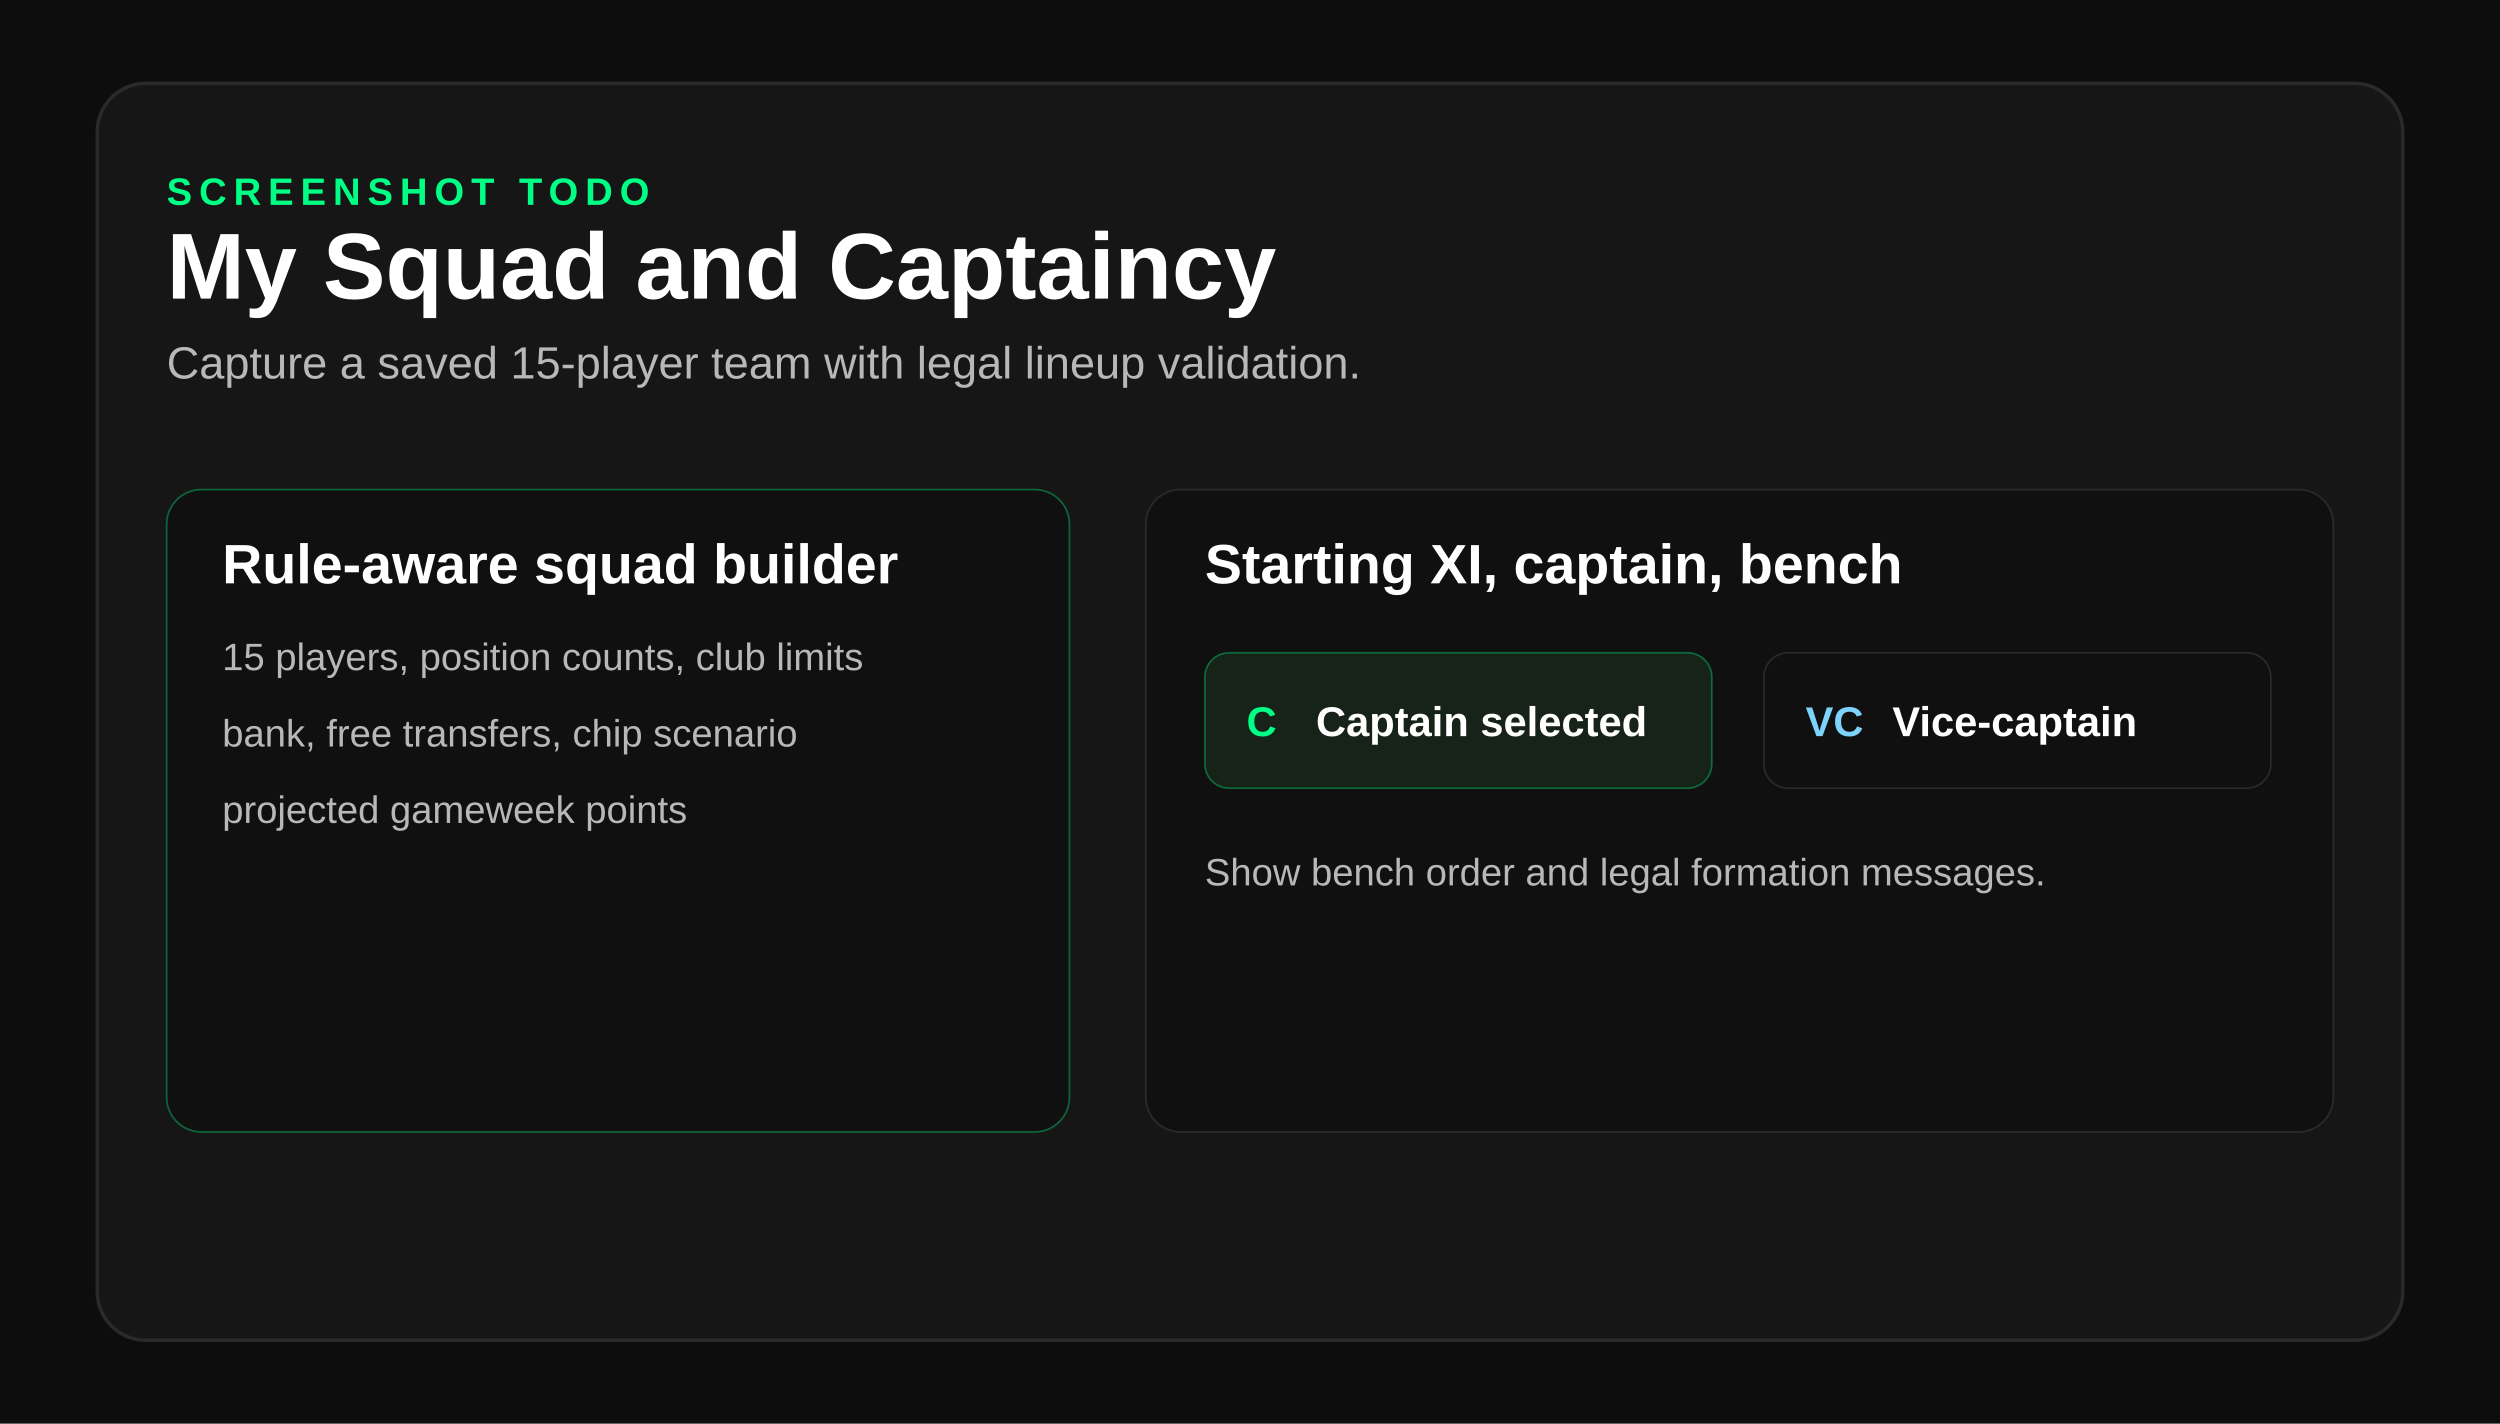
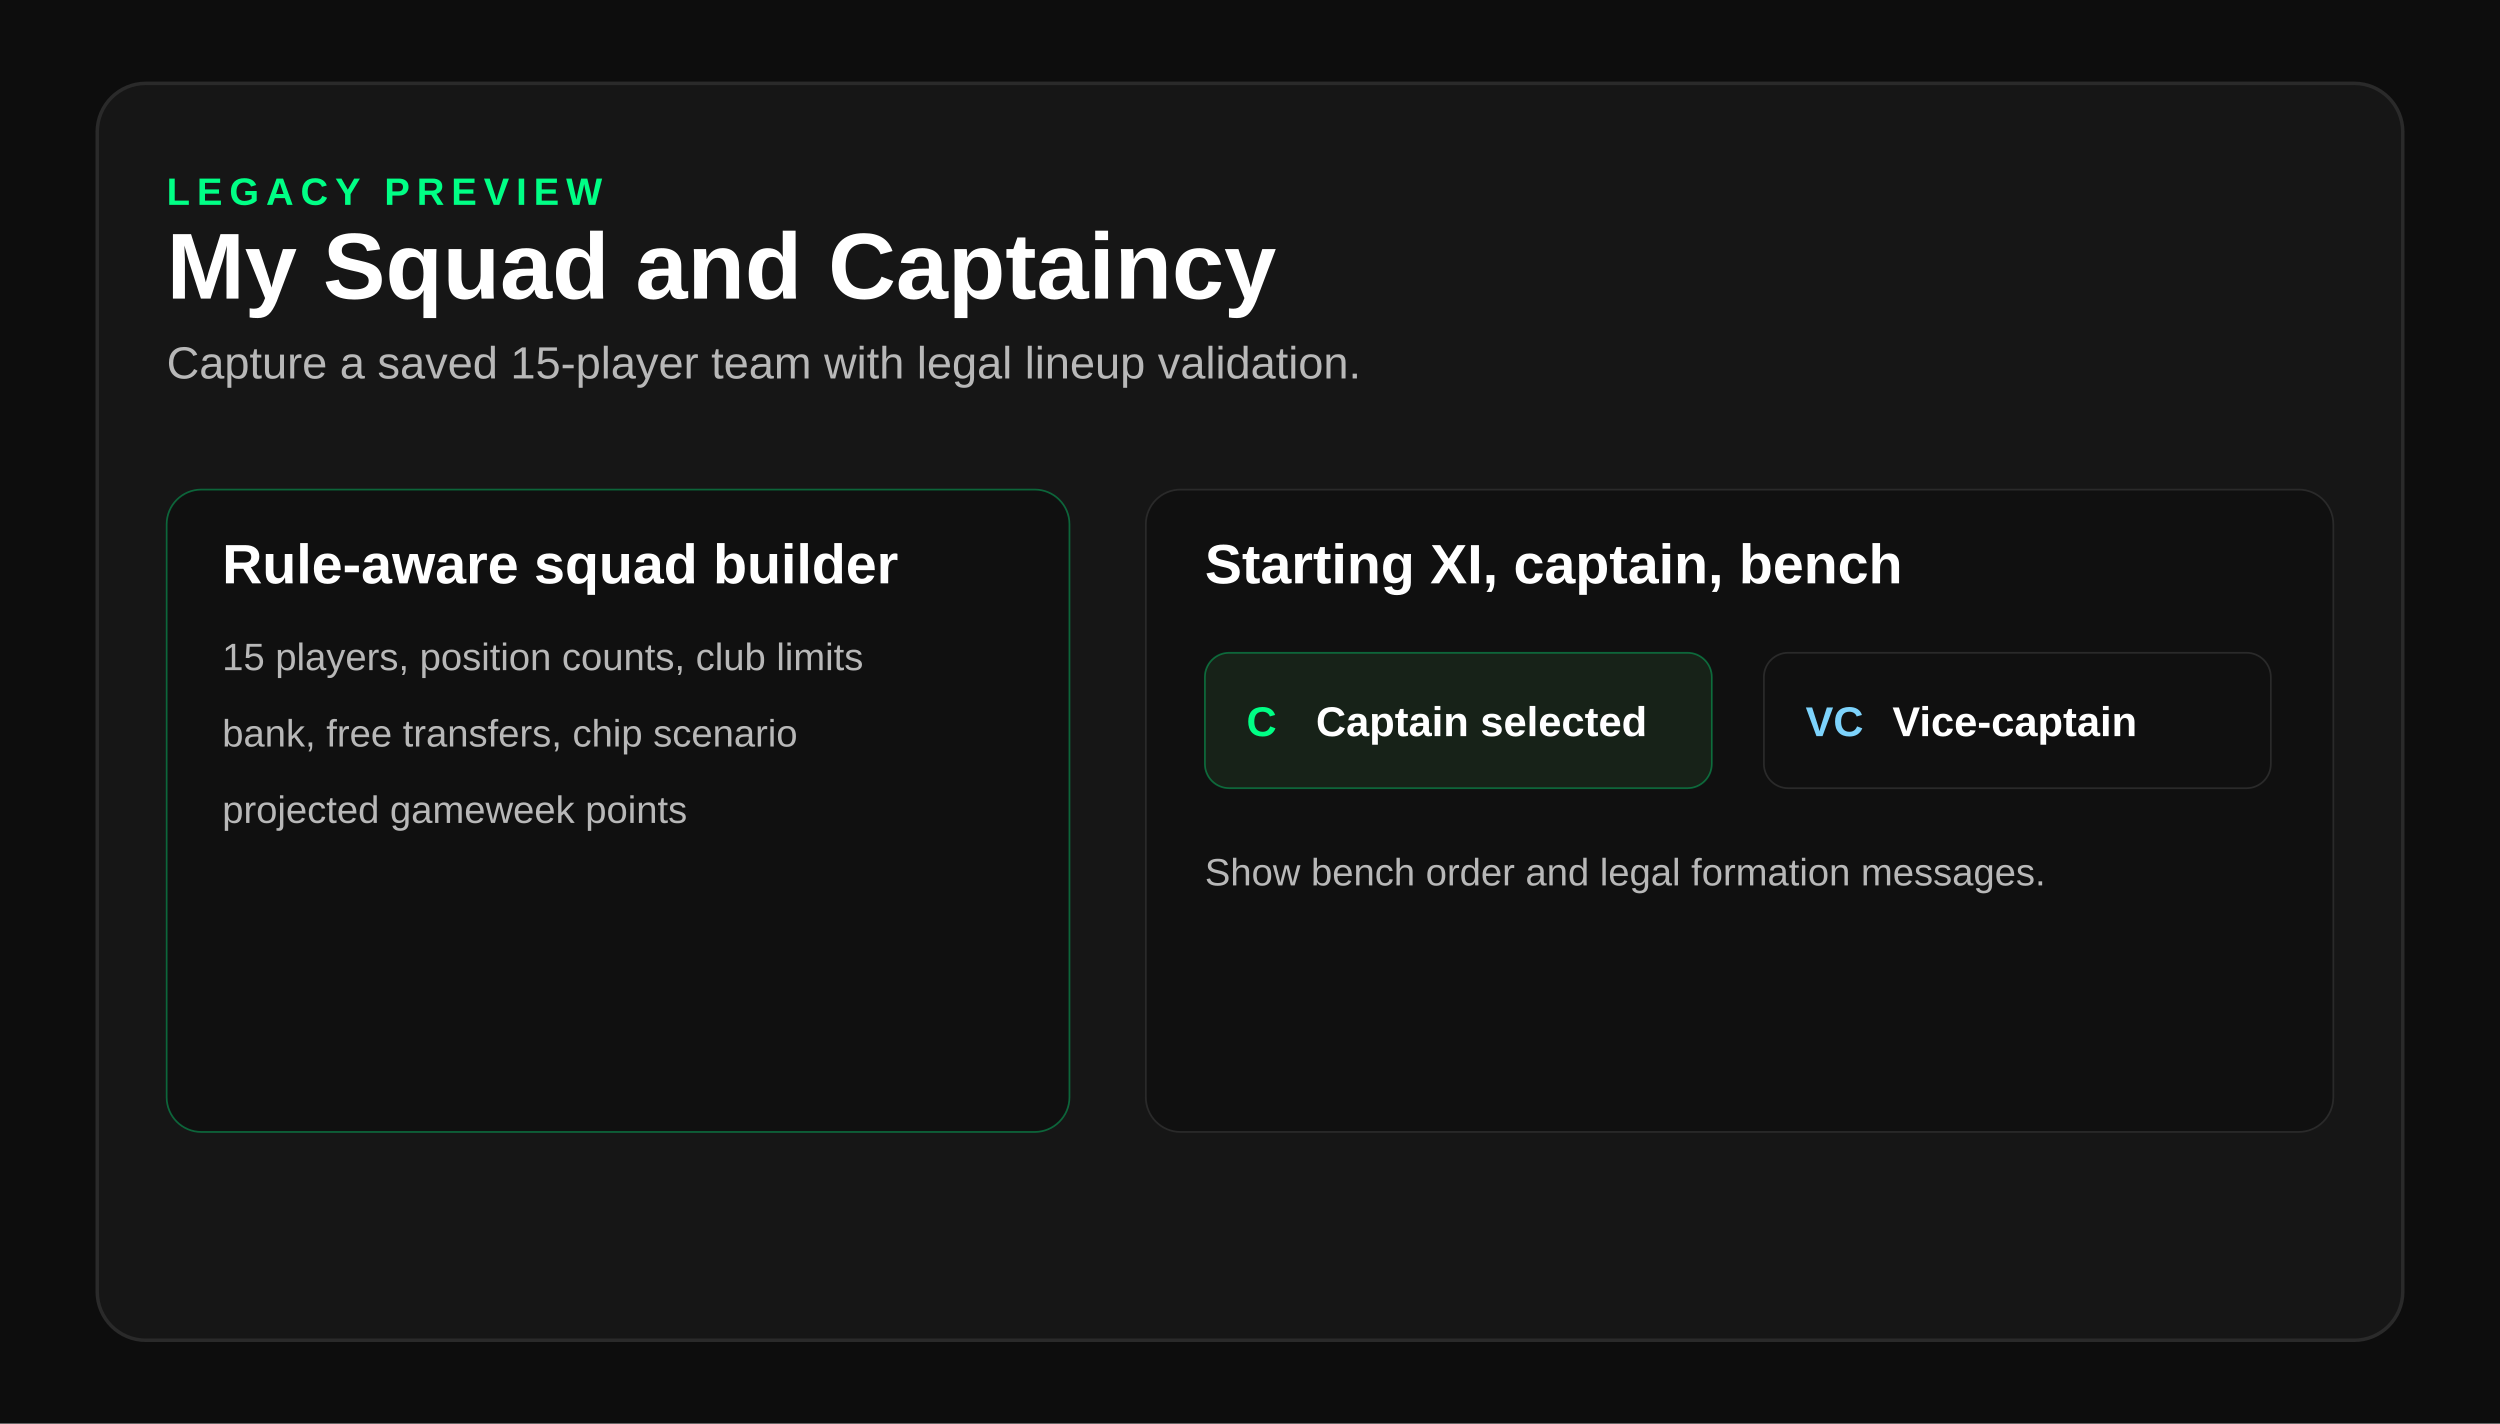
<svg xmlns="http://www.w3.org/2000/svg" width="1440" height="820" viewBox="0 0 1440 820" role="img" aria-labelledby="title desc">
  <rect width="1440" height="820" fill="#0d0d0d" />
  <rect x="56" y="48" width="1328" height="724" rx="28" fill="#161616" stroke="#2a2a2a" stroke-width="2" />
-   <text x="96" y="118" fill="#00ff85" font-family="Arial, sans-serif" font-size="22" font-weight="700" letter-spacing="4">SCREENSHOT TODO</text>
+   <text x="96" y="118" fill="#00ff85" font-family="Arial, sans-serif" font-size="22" font-weight="700" letter-spacing="4">LEGACY PREVIEW</text>
  <text x="96" y="172" fill="#ffffff" font-family="Arial, sans-serif" font-size="54" font-weight="800">My Squad and Captaincy</text>
  <text x="96" y="218" fill="#b8b8b8" font-family="Arial, sans-serif" font-size="26">Capture a saved 15-player team with legal lineup validation.</text>
  <rect x="96" y="282" width="520" height="370" rx="20" fill="#101010" stroke="#00ff85" stroke-opacity="0.35" />
  <text x="128" y="336" fill="#ffffff" font-family="Arial, sans-serif" font-size="32" font-weight="800">Rule-aware squad builder</text>
  <text x="128" y="386" fill="#b8b8b8" font-family="Arial, sans-serif" font-size="22">15 players, position counts, club limits</text>
  <text x="128" y="430" fill="#b8b8b8" font-family="Arial, sans-serif" font-size="22">bank, free transfers, chip scenario</text>
  <text x="128" y="474" fill="#b8b8b8" font-family="Arial, sans-serif" font-size="22">projected gameweek points</text>
  <rect x="660" y="282" width="684" height="370" rx="20" fill="#101010" stroke="#2a2a2a" />
  <text x="694" y="336" fill="#ffffff" font-family="Arial, sans-serif" font-size="32" font-weight="800">Starting XI, captain, bench</text>
  <rect x="694" y="376" width="292" height="78" rx="14" fill="#172218" stroke="#00ff85" stroke-opacity="0.35" />
  <text x="718" y="424" fill="#00ff85" font-family="Arial, sans-serif" font-size="24" font-weight="800">C</text>
  <text x="758" y="424" fill="#ffffff" font-family="Arial, sans-serif" font-size="24" font-weight="700">Captain selected</text>
  <rect x="1016" y="376" width="292" height="78" rx="14" fill="#101010" stroke="#2a2a2a" />
  <text x="1040" y="424" fill="#7dd3fc" font-family="Arial, sans-serif" font-size="24" font-weight="800">VC</text>
  <text x="1090" y="424" fill="#ffffff" font-family="Arial, sans-serif" font-size="24" font-weight="700">Vice-captain</text>
  <text x="694" y="510" fill="#b8b8b8" font-family="Arial, sans-serif" font-size="22">Show bench order and legal formation messages.</text>
</svg>
